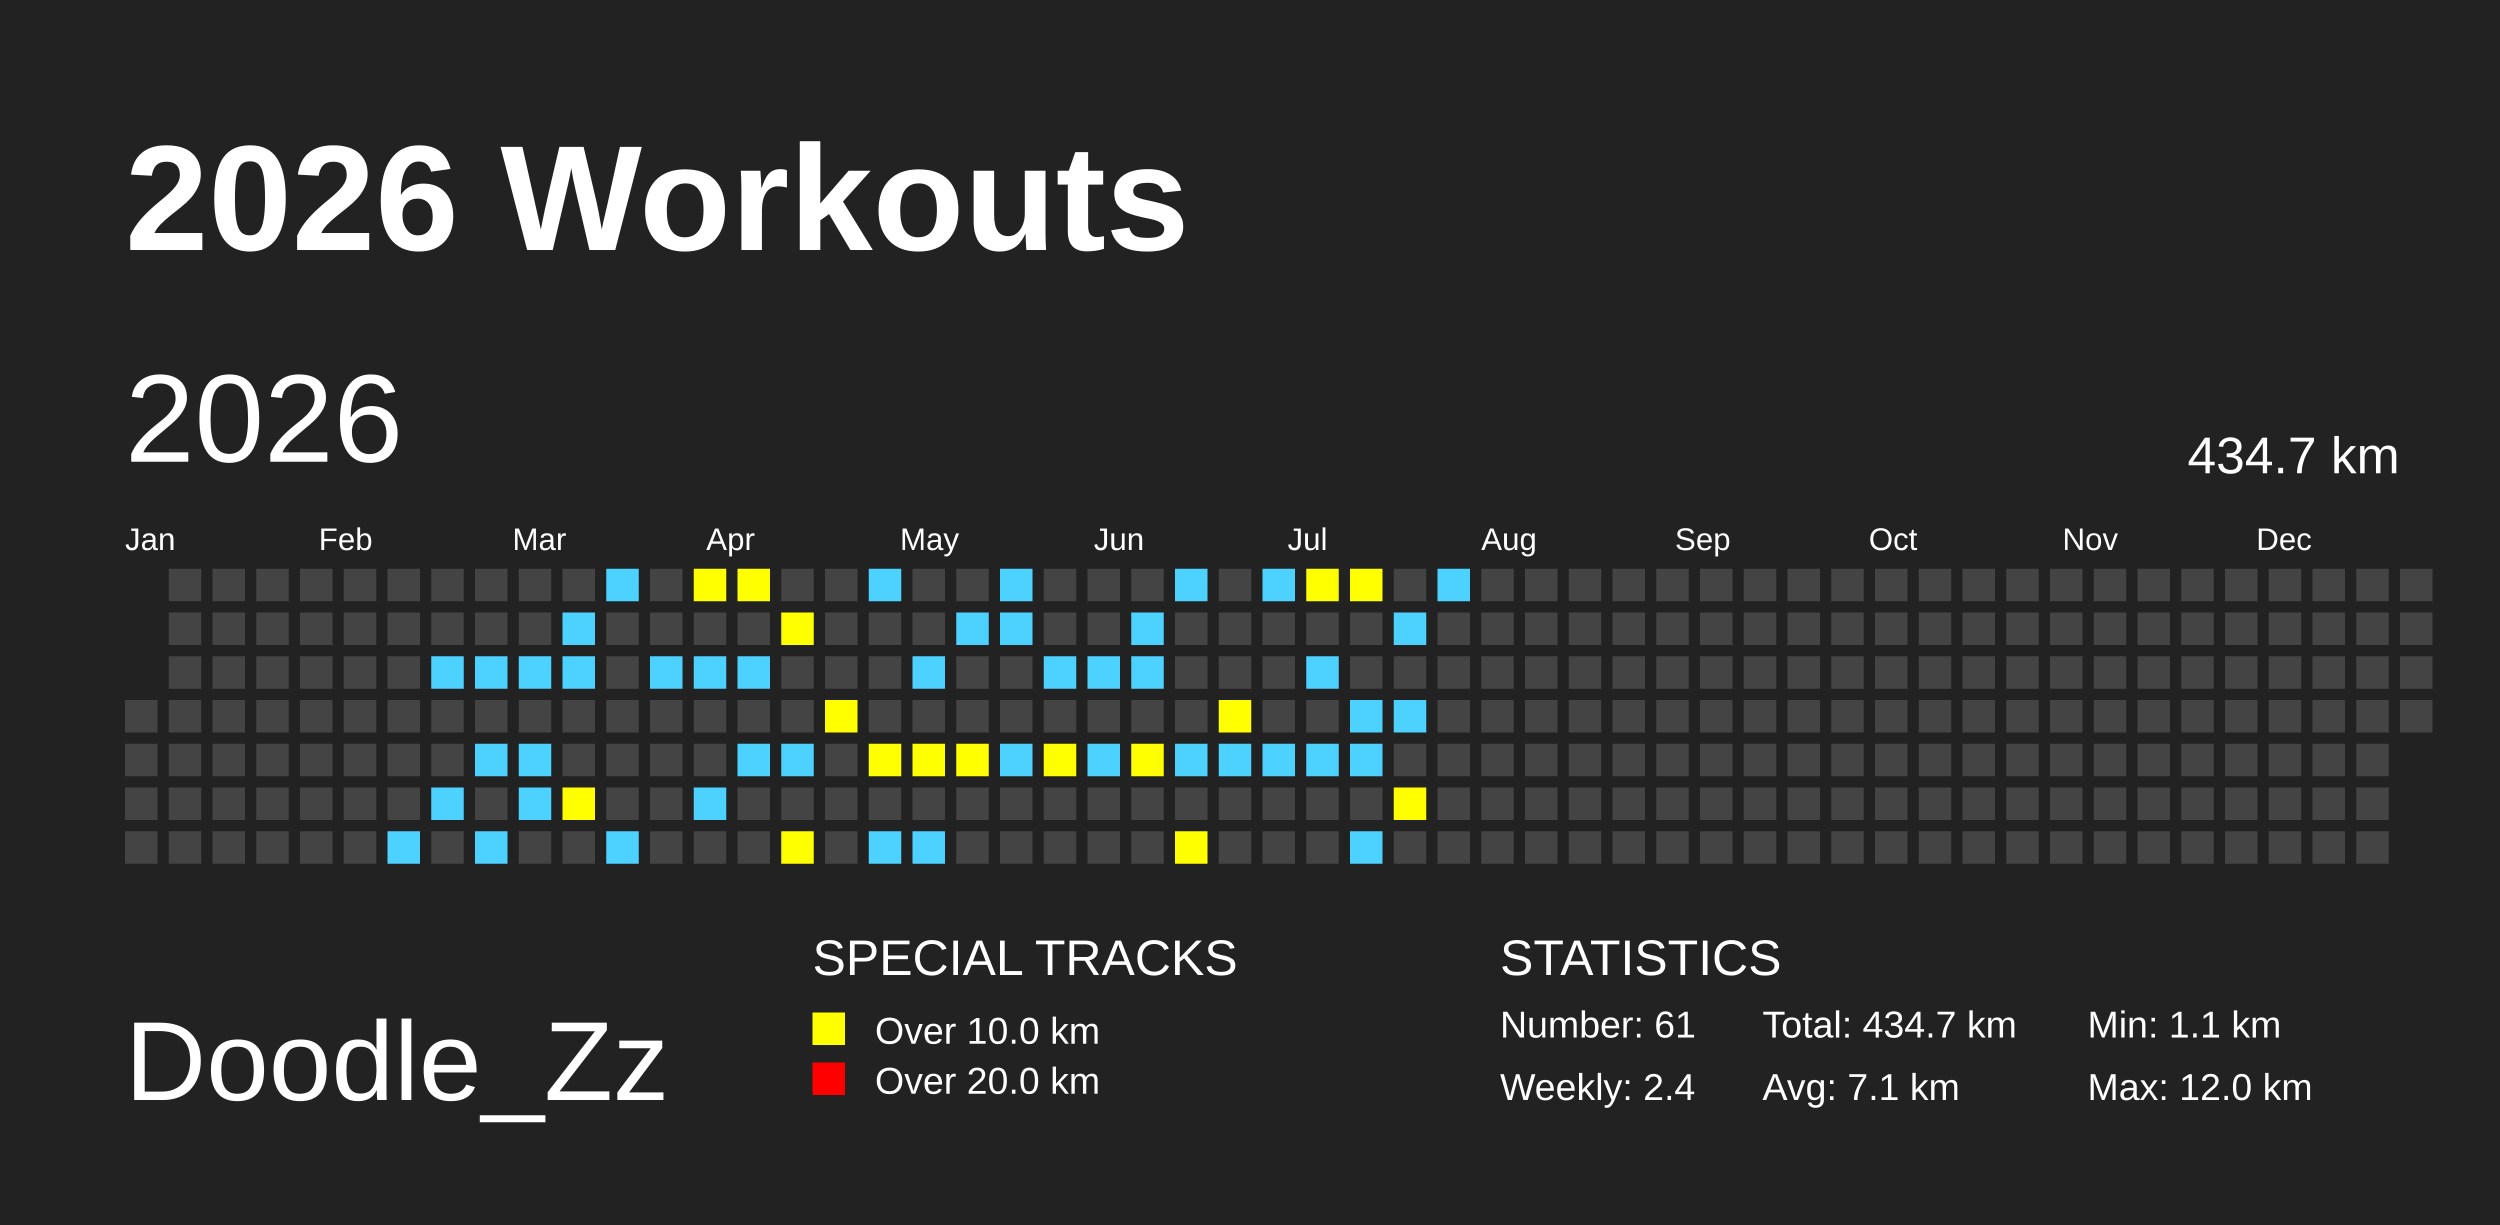
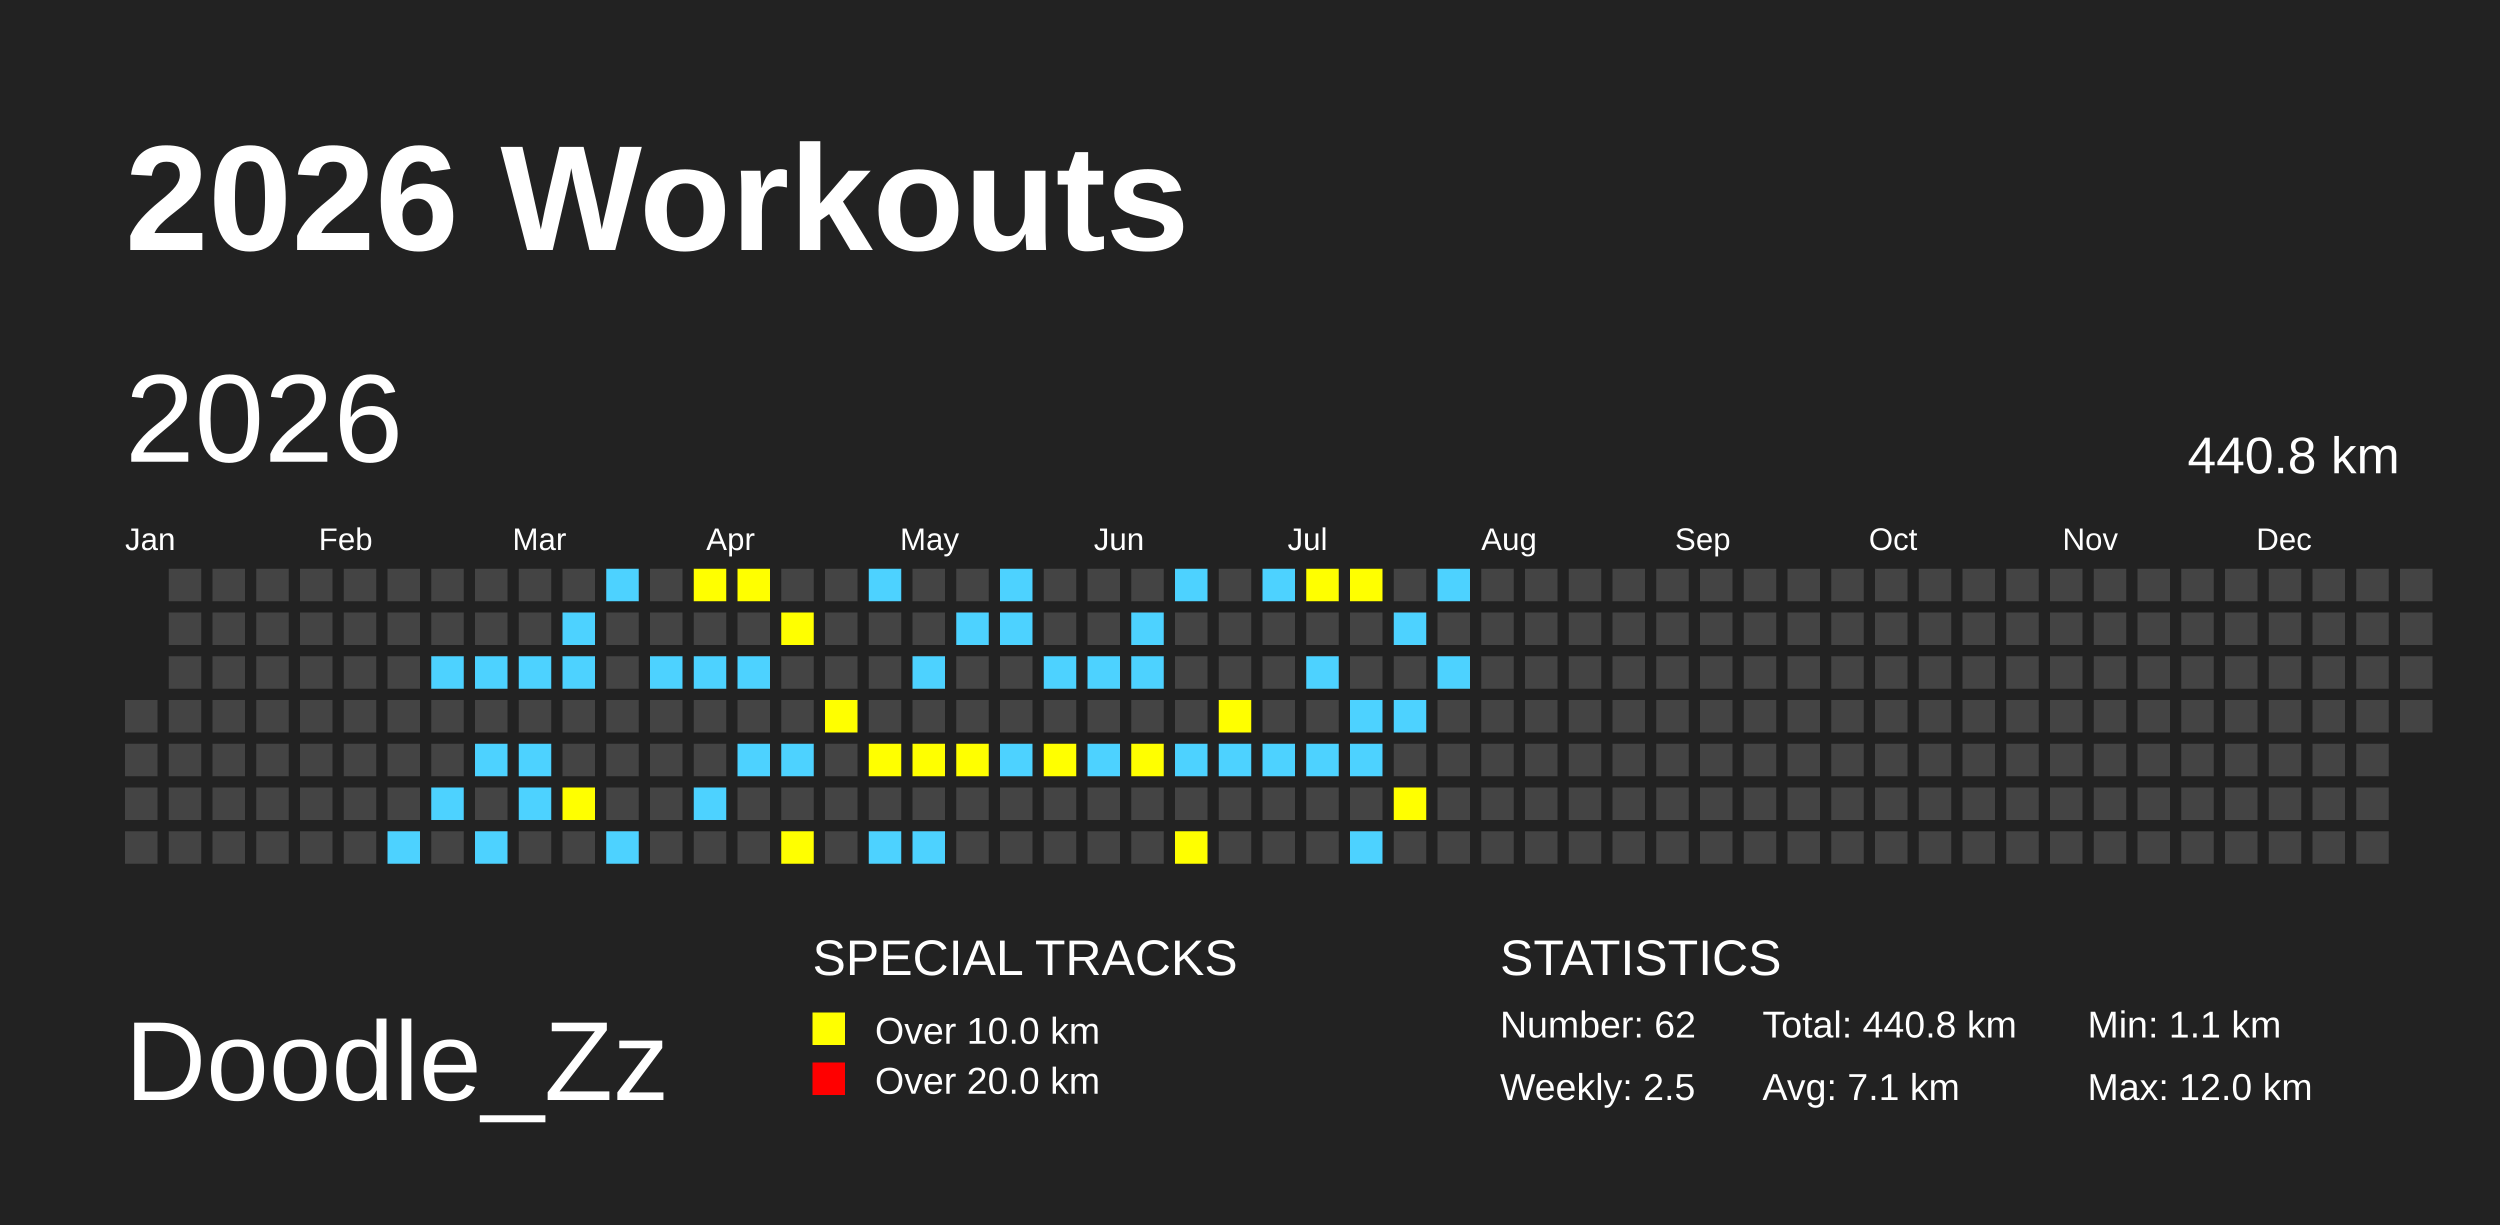
<svg xmlns="http://www.w3.org/2000/svg" baseProfile="full" height="98mm" version="1.1" viewBox="0,0,200,98" width="200mm">
  <defs>
    <pattern height="2" id="indoor-stripe" patternUnits="userSpaceOnUse" width="2">
      <line stroke="white" stroke-opacity="0.45" stroke-width="0.5" x1="0" x2="2" y1="2" y2="0" />
    </pattern>
  </defs>
  <rect fill="#222222" height="98" width="200" x="0" y="0" />
  <text fill="#FFFFFF" style="font-size:12px; font-family:Arial; font-weight:bold;" x="10" y="20">2026 Workouts</text>
  <text fill="#FFFFFF" style="font-size:9px; font-family:Arial" x="10" y="88">Doodle_Zz</text>
  <text fill="#FFFFFF" style="font-size:4px; font-family:Arial" x="65" y="78">SPECIAL TRACKS</text>
  <rect fill="yellow" height="2.6" width="2.6" x="65" y="81" />
  <text fill="#FFFFFF" style="font-size:3px; font-family:Arial" x="70" y="83.5">Over 10.0 km</text>
  <rect fill="red" height="2.6" width="2.6" x="65" y="85" />
  <text fill="#FFFFFF" style="font-size:3px; font-family:Arial" x="70" y="87.5">Over 20.0 km</text>
  <text fill="#FFFFFF" style="font-size:4px; font-family:Arial" x="120" y="78">STATISTICS</text>
-   <text fill="#FFFFFF" style="font-size:3px; font-family:Arial" x="120" y="83">Number: 61</text>
-   <text fill="#FFFFFF" style="font-size:3px; font-family:Arial" x="120" y="88">Weekly: 2.4</text>
-   <text fill="#FFFFFF" style="font-size:3px; font-family:Arial" x="141" y="83">Total: 434.7 km</text>
+   <text fill="#FFFFFF" style="font-size:3px; font-family:Arial" x="120" y="83">Number: 62</text>
+   <text fill="#FFFFFF" style="font-size:3px; font-family:Arial" x="120" y="88">Weekly: 2.5</text>
+   <text fill="#FFFFFF" style="font-size:3px; font-family:Arial" x="141" y="83">Total: 440.8 km</text>
  <text fill="#FFFFFF" style="font-size:3px; font-family:Arial" x="141" y="88">Avg: 7.1 km</text>
  <text fill="#FFFFFF" style="font-size:3px; font-family:Arial" x="167" y="83">Min: 1.1 km</text>
  <text fill="#FFFFFF" style="font-size:3px; font-family:Arial" x="167" y="88">Max: 12.0 km</text>
  <text dominant-baseline="hanging" fill="#FFFFFF" style="font-size:10.0px; font-family:Arial;" x="10" y="30">2026</text>
-   <text dominant-baseline="hanging" fill="#FFFFFF" style="font-size:4.125px; font-family:Arial;" x="175" y="35">434.7 km</text>
+   <text dominant-baseline="hanging" fill="#FFFFFF" style="font-size:4.125px; font-family:Arial;" x="175" y="35">440.8 km</text>
  <text fill="#FFFFFF" style="font-size:2.5px; font-family:Arial" x="10.0" y="44">Jan</text>
  <text fill="#FFFFFF" style="font-size:2.5px; font-family:Arial" x="25.5" y="44">Feb</text>
  <text fill="#FFFFFF" style="font-size:2.5px; font-family:Arial" x="41.0" y="44">Mar</text>
  <text fill="#FFFFFF" style="font-size:2.5px; font-family:Arial" x="56.5" y="44">Apr</text>
  <text fill="#FFFFFF" style="font-size:2.5px; font-family:Arial" x="72.0" y="44">May</text>
  <text fill="#FFFFFF" style="font-size:2.5px; font-family:Arial" x="87.5" y="44">Jun</text>
  <text fill="#FFFFFF" style="font-size:2.5px; font-family:Arial" x="103.0" y="44">Jul</text>
  <text fill="#FFFFFF" style="font-size:2.5px; font-family:Arial" x="118.5" y="44">Aug</text>
  <text fill="#FFFFFF" style="font-size:2.5px; font-family:Arial" x="134.0" y="44">Sep</text>
  <text fill="#FFFFFF" style="font-size:2.5px; font-family:Arial" x="149.5" y="44">Oct</text>
  <text fill="#FFFFFF" style="font-size:2.5px; font-family:Arial" x="165.0" y="44">Nov</text>
  <text fill="#FFFFFF" style="font-size:2.5px; font-family:Arial" x="180.5" y="44">Dec</text>
  <rect fill="#444444" height="2.6" width="2.6" x="10.0" y="56.0" />
  <rect fill="#444444" height="2.6" width="2.6" x="10.0" y="59.5" />
  <rect fill="#444444" height="2.6" width="2.6" x="10.0" y="63.0" />
  <rect fill="#444444" height="2.6" width="2.6" x="10.0" y="66.5" />
  <rect fill="#444444" height="2.6" width="2.6" x="13.5" y="45.5" />
  <rect fill="#444444" height="2.6" width="2.6" x="13.5" y="49.0" />
  <rect fill="#444444" height="2.6" width="2.6" x="13.5" y="52.5" />
  <rect fill="#444444" height="2.6" width="2.6" x="13.5" y="56.0" />
  <rect fill="#444444" height="2.6" width="2.6" x="13.5" y="59.5" />
  <rect fill="#444444" height="2.6" width="2.6" x="13.5" y="63.0" />
  <rect fill="#444444" height="2.6" width="2.6" x="13.5" y="66.5" />
  <rect fill="#444444" height="2.6" width="2.6" x="17.0" y="45.5" />
  <rect fill="#444444" height="2.6" width="2.6" x="17.0" y="49.0" />
  <rect fill="#444444" height="2.6" width="2.6" x="17.0" y="52.5" />
  <rect fill="#444444" height="2.6" width="2.6" x="17.0" y="56.0" />
  <rect fill="#444444" height="2.6" width="2.6" x="17.0" y="59.5" />
  <rect fill="#444444" height="2.6" width="2.6" x="17.0" y="63.0" />
  <rect fill="#444444" height="2.6" width="2.6" x="17.0" y="66.5" />
  <rect fill="#444444" height="2.6" width="2.6" x="20.5" y="45.5" />
  <rect fill="#444444" height="2.6" width="2.6" x="20.5" y="49.0" />
  <rect fill="#444444" height="2.6" width="2.6" x="20.5" y="52.5" />
  <rect fill="#444444" height="2.6" width="2.6" x="20.5" y="56.0" />
  <rect fill="#444444" height="2.6" width="2.6" x="20.5" y="59.5" />
  <rect fill="#444444" height="2.6" width="2.6" x="20.5" y="63.0" />
  <rect fill="#444444" height="2.6" width="2.6" x="20.5" y="66.5" />
  <rect fill="#444444" height="2.6" width="2.6" x="24.0" y="45.5" />
  <rect fill="#444444" height="2.6" width="2.6" x="24.0" y="49.0" />
  <rect fill="#444444" height="2.6" width="2.6" x="24.0" y="52.5" />
  <rect fill="#444444" height="2.6" width="2.6" x="24.0" y="56.0" />
  <rect fill="#444444" height="2.6" width="2.6" x="24.0" y="59.5" />
  <rect fill="#444444" height="2.6" width="2.6" x="24.0" y="63.0" />
  <rect fill="#444444" height="2.6" width="2.6" x="24.0" y="66.5" />
  <rect fill="#444444" height="2.6" width="2.6" x="27.5" y="45.5" />
  <rect fill="#444444" height="2.6" width="2.6" x="27.5" y="49.0" />
  <rect fill="#444444" height="2.6" width="2.6" x="27.5" y="52.5" />
  <rect fill="#444444" height="2.6" width="2.6" x="27.5" y="56.0" />
  <rect fill="#444444" height="2.6" width="2.6" x="27.5" y="59.5" />
  <rect fill="#444444" height="2.6" width="2.6" x="27.5" y="63.0" />
  <rect fill="#444444" height="2.6" width="2.6" x="27.5" y="66.5" />
  <rect fill="#444444" height="2.6" width="2.6" x="31.0" y="45.5" />
  <rect fill="#444444" height="2.6" width="2.6" x="31.0" y="49.0" />
  <rect fill="#444444" height="2.6" width="2.6" x="31.0" y="52.5" />
  <rect fill="#444444" height="2.6" width="2.6" x="31.0" y="56.0" />
  <rect fill="#444444" height="2.6" width="2.6" x="31.0" y="59.5" />
  <rect fill="#444444" height="2.6" width="2.6" x="31.0" y="63.0" />
  <rect fill="#4DD2FF" height="2.6" width="2.6" x="31.0" y="66.5" />
  <rect fill="#444444" height="2.6" width="2.6" x="34.5" y="45.5" />
  <rect fill="#444444" height="2.6" width="2.6" x="34.5" y="49.0" />
  <rect fill="#4DD2FF" height="2.6" width="2.6" x="34.5" y="52.5" />
  <rect fill="#444444" height="2.6" width="2.6" x="34.5" y="56.0" />
  <rect fill="#444444" height="2.6" width="2.6" x="34.5" y="59.5" />
  <rect fill="#4DD2FF" height="2.6" width="2.6" x="34.5" y="63.0" />
  <rect fill="#444444" height="2.6" width="2.6" x="34.5" y="66.5" />
  <rect fill="#444444" height="2.6" width="2.6" x="38.0" y="45.5" />
  <rect fill="#444444" height="2.6" width="2.6" x="38.0" y="49.0" />
  <rect fill="#4DD2FF" height="2.6" width="2.6" x="38.0" y="52.5" />
  <rect fill="#444444" height="2.6" width="2.6" x="38.0" y="56.0" />
  <rect fill="#4DD2FF" height="2.6" width="2.6" x="38.0" y="59.5" />
  <rect fill="#444444" height="2.6" width="2.6" x="38.0" y="63.0" />
  <rect fill="#4DD2FF" height="2.6" width="2.6" x="38.0" y="66.5" />
  <rect fill="#444444" height="2.6" width="2.6" x="41.5" y="45.5" />
  <rect fill="#444444" height="2.6" width="2.6" x="41.5" y="49.0" />
  <rect fill="#4DD2FF" height="2.6" width="2.6" x="41.5" y="52.5" />
  <rect fill="#444444" height="2.6" width="2.6" x="41.5" y="56.0" />
  <rect fill="#4DD2FF" height="2.6" width="2.6" x="41.5" y="59.5" />
  <rect fill="#4DD2FF" height="2.6" width="2.6" x="41.5" y="63.0" />
  <rect fill="#444444" height="2.6" width="2.6" x="41.5" y="66.5" />
  <rect fill="#444444" height="2.6" width="2.6" x="45.0" y="45.5" />
  <rect fill="#4DD2FF" height="2.6" width="2.6" x="45.0" y="49.0" />
  <rect fill="#4DD2FF" height="2.6" width="2.6" x="45.0" y="52.5" />
  <rect fill="#444444" height="2.6" width="2.6" x="45.0" y="56.0" />
  <rect fill="#444444" height="2.6" width="2.6" x="45.0" y="59.5" />
  <rect fill="yellow" height="2.6" width="2.6" x="45.0" y="63.0" />
  <rect fill="#444444" height="2.6" width="2.6" x="45.0" y="66.5" />
  <rect fill="#4DD2FF" height="2.6" width="2.6" x="48.5" y="45.5" />
  <rect fill="#444444" height="2.6" width="2.6" x="48.5" y="49.0" />
  <rect fill="#444444" height="2.6" width="2.6" x="48.5" y="52.5" />
  <rect fill="#444444" height="2.6" width="2.6" x="48.5" y="56.0" />
  <rect fill="#444444" height="2.6" width="2.6" x="48.5" y="59.5" />
  <rect fill="#444444" height="2.6" width="2.6" x="48.5" y="63.0" />
  <rect fill="#4DD2FF" height="2.6" width="2.6" x="48.5" y="66.5" />
  <rect fill="#444444" height="2.6" width="2.6" x="52.0" y="45.5" />
  <rect fill="#444444" height="2.6" width="2.6" x="52.0" y="49.0" />
  <rect fill="#4DD2FF" height="2.6" width="2.6" x="52.0" y="52.5" />
  <rect fill="#444444" height="2.6" width="2.6" x="52.0" y="56.0" />
  <rect fill="#444444" height="2.6" width="2.6" x="52.0" y="59.5" />
  <rect fill="#444444" height="2.6" width="2.6" x="52.0" y="63.0" />
  <rect fill="#444444" height="2.6" width="2.6" x="52.0" y="66.5" />
  <rect fill="yellow" height="2.6" width="2.6" x="55.5" y="45.5" />
  <rect fill="#444444" height="2.6" width="2.6" x="55.5" y="49.0" />
  <rect fill="#4DD2FF" height="2.6" width="2.6" x="55.5" y="52.5" />
  <rect fill="#444444" height="2.6" width="2.6" x="55.5" y="56.0" />
  <rect fill="#444444" height="2.6" width="2.6" x="55.5" y="59.5" />
  <rect fill="#4DD2FF" height="2.6" width="2.6" x="55.5" y="63.0" />
  <rect fill="#444444" height="2.6" width="2.6" x="55.5" y="66.5" />
  <rect fill="yellow" height="2.6" width="2.6" x="59.0" y="45.5" />
  <rect fill="#444444" height="2.6" width="2.6" x="59.0" y="49.0" />
  <rect fill="#4DD2FF" height="2.6" width="2.6" x="59.0" y="52.5" />
  <rect fill="#444444" height="2.6" width="2.6" x="59.0" y="56.0" />
  <rect fill="#4DD2FF" height="2.6" width="2.6" x="59.0" y="59.5" />
  <rect fill="#444444" height="2.6" width="2.6" x="59.0" y="63.0" />
  <rect fill="#444444" height="2.6" width="2.6" x="59.0" y="66.5" />
  <rect fill="#444444" height="2.6" width="2.6" x="62.5" y="45.5" />
  <rect fill="yellow" height="2.6" width="2.6" x="62.5" y="49.0" />
  <rect fill="#444444" height="2.6" width="2.6" x="62.5" y="52.5" />
  <rect fill="#444444" height="2.6" width="2.6" x="62.5" y="56.0" />
  <rect fill="#4DD2FF" height="2.6" width="2.6" x="62.5" y="59.5" />
  <rect fill="#444444" height="2.6" width="2.6" x="62.5" y="63.0" />
  <rect fill="yellow" height="2.6" width="2.6" x="62.5" y="66.5" />
  <rect fill="#444444" height="2.6" width="2.6" x="66.0" y="45.5" />
  <rect fill="#444444" height="2.6" width="2.6" x="66.0" y="49.0" />
  <rect fill="#444444" height="2.6" width="2.6" x="66.0" y="52.5" />
  <rect fill="yellow" height="2.6" width="2.6" x="66.0" y="56.0" />
  <rect fill="#444444" height="2.6" width="2.6" x="66.0" y="59.5" />
  <rect fill="#444444" height="2.6" width="2.6" x="66.0" y="63.0" />
  <rect fill="#444444" height="2.6" width="2.6" x="66.0" y="66.5" />
  <rect fill="#4DD2FF" height="2.6" width="2.6" x="69.5" y="45.5" />
  <rect fill="#444444" height="2.6" width="2.6" x="69.5" y="49.0" />
  <rect fill="#444444" height="2.6" width="2.6" x="69.5" y="52.5" />
  <rect fill="#444444" height="2.6" width="2.6" x="69.5" y="56.0" />
  <rect fill="yellow" height="2.6" width="2.6" x="69.5" y="59.5" />
  <rect fill="#444444" height="2.6" width="2.6" x="69.5" y="63.0" />
  <rect fill="#4DD2FF" height="2.6" width="2.6" x="69.5" y="66.5" />
  <rect fill="#444444" height="2.6" width="2.6" x="73.0" y="45.5" />
  <rect fill="#444444" height="2.6" width="2.6" x="73.0" y="49.0" />
  <rect fill="#4DD2FF" height="2.6" width="2.6" x="73.0" y="52.5" />
  <rect fill="#444444" height="2.6" width="2.6" x="73.0" y="56.0" />
  <rect fill="yellow" height="2.6" width="2.6" x="73.0" y="59.5" />
  <rect fill="#444444" height="2.6" width="2.6" x="73.0" y="63.0" />
  <rect fill="#4DD2FF" height="2.6" width="2.6" x="73.0" y="66.5" />
  <rect fill="#444444" height="2.6" width="2.6" x="76.5" y="45.5" />
  <rect fill="#4DD2FF" height="2.6" width="2.6" x="76.5" y="49.0" />
  <rect fill="#444444" height="2.6" width="2.6" x="76.5" y="52.5" />
  <rect fill="#444444" height="2.6" width="2.6" x="76.5" y="56.0" />
  <rect fill="yellow" height="2.6" width="2.6" x="76.5" y="59.5" />
  <rect fill="#444444" height="2.6" width="2.6" x="76.5" y="63.0" />
  <rect fill="#444444" height="2.6" width="2.6" x="76.5" y="66.5" />
  <rect fill="#4DD2FF" height="2.6" width="2.6" x="80.0" y="45.5" />
  <rect fill="#4DD2FF" height="2.6" width="2.6" x="80.0" y="49.0" />
  <rect fill="#444444" height="2.6" width="2.6" x="80.0" y="52.5" />
  <rect fill="#444444" height="2.6" width="2.6" x="80.0" y="56.0" />
  <rect fill="#4DD2FF" height="2.6" width="2.6" x="80.0" y="59.5" />
  <rect fill="#444444" height="2.6" width="2.6" x="80.0" y="63.0" />
  <rect fill="#444444" height="2.6" width="2.6" x="80.0" y="66.5" />
  <rect fill="#444444" height="2.6" width="2.6" x="83.5" y="45.5" />
  <rect fill="#444444" height="2.6" width="2.6" x="83.5" y="49.0" />
  <rect fill="#4DD2FF" height="2.6" width="2.6" x="83.5" y="52.5" />
  <rect fill="#444444" height="2.6" width="2.6" x="83.5" y="56.0" />
  <rect fill="yellow" height="2.6" width="2.6" x="83.5" y="59.5" />
  <rect fill="#444444" height="2.6" width="2.6" x="83.5" y="63.0" />
  <rect fill="#444444" height="2.6" width="2.6" x="83.5" y="66.5" />
  <rect fill="#444444" height="2.6" width="2.6" x="87.0" y="45.5" />
  <rect fill="#444444" height="2.6" width="2.6" x="87.0" y="49.0" />
  <rect fill="#4DD2FF" height="2.6" width="2.6" x="87.0" y="52.5" />
  <rect fill="#444444" height="2.6" width="2.6" x="87.0" y="56.0" />
  <rect fill="#4DD2FF" height="2.6" width="2.6" x="87.0" y="59.5" />
  <rect fill="#444444" height="2.6" width="2.6" x="87.0" y="63.0" />
  <rect fill="#444444" height="2.6" width="2.6" x="87.0" y="66.5" />
  <rect fill="#444444" height="2.6" width="2.6" x="90.5" y="45.5" />
  <rect fill="#4DD2FF" height="2.6" width="2.6" x="90.5" y="49.0" />
  <rect fill="#4DD2FF" height="2.6" width="2.6" x="90.5" y="52.5" />
  <rect fill="#444444" height="2.6" width="2.6" x="90.5" y="56.0" />
  <rect fill="yellow" height="2.6" width="2.6" x="90.5" y="59.5" />
  <rect fill="#444444" height="2.6" width="2.6" x="90.5" y="63.0" />
  <rect fill="#444444" height="2.6" width="2.6" x="90.5" y="66.5" />
  <rect fill="#4DD2FF" height="2.6" width="2.6" x="94.0" y="45.5" />
  <rect fill="#444444" height="2.6" width="2.6" x="94.0" y="49.0" />
  <rect fill="#444444" height="2.6" width="2.6" x="94.0" y="52.5" />
  <rect fill="#444444" height="2.6" width="2.6" x="94.0" y="56.0" />
  <rect fill="#4DD2FF" height="2.6" width="2.6" x="94.0" y="59.5" />
  <rect fill="#444444" height="2.6" width="2.6" x="94.0" y="63.0" />
  <rect fill="yellow" height="2.6" width="2.6" x="94.0" y="66.5" />
  <rect fill="#444444" height="2.6" width="2.6" x="97.5" y="45.5" />
  <rect fill="#444444" height="2.6" width="2.6" x="97.5" y="49.0" />
  <rect fill="#444444" height="2.6" width="2.6" x="97.5" y="52.5" />
  <rect fill="yellow" height="2.6" width="2.6" x="97.5" y="56.0" />
  <rect fill="#4DD2FF" height="2.6" width="2.6" x="97.5" y="59.5" />
  <rect fill="#444444" height="2.6" width="2.6" x="97.5" y="63.0" />
  <rect fill="#444444" height="2.6" width="2.6" x="97.5" y="66.5" />
  <rect fill="#4DD2FF" height="2.6" width="2.6" x="101.0" y="45.5" />
  <rect fill="#444444" height="2.6" width="2.6" x="101.0" y="49.0" />
  <rect fill="#444444" height="2.6" width="2.6" x="101.0" y="52.5" />
  <rect fill="#444444" height="2.6" width="2.6" x="101.0" y="56.0" />
  <rect fill="#4DD2FF" height="2.6" width="2.6" x="101.0" y="59.5" />
  <rect fill="#444444" height="2.6" width="2.6" x="101.0" y="63.0" />
  <rect fill="#444444" height="2.6" width="2.6" x="101.0" y="66.5" />
  <rect fill="yellow" height="2.6" width="2.6" x="104.5" y="45.5" />
  <rect fill="#444444" height="2.6" width="2.6" x="104.5" y="49.0" />
  <rect fill="#4DD2FF" height="2.6" width="2.6" x="104.5" y="52.5" />
  <rect fill="#444444" height="2.6" width="2.6" x="104.5" y="56.0" />
  <rect fill="#4DD2FF" height="2.6" width="2.6" x="104.5" y="59.5" />
  <rect fill="#444444" height="2.6" width="2.6" x="104.5" y="63.0" />
  <rect fill="#444444" height="2.6" width="2.6" x="104.5" y="66.5" />
  <rect fill="yellow" height="2.6" width="2.6" x="108.0" y="45.5" />
  <rect fill="#444444" height="2.6" width="2.6" x="108.0" y="49.0" />
  <rect fill="#444444" height="2.6" width="2.6" x="108.0" y="52.5" />
  <rect fill="#4DD2FF" height="2.6" width="2.6" x="108.0" y="56.0" />
  <rect fill="#4DD2FF" height="2.6" width="2.6" x="108.0" y="59.5" />
  <rect fill="#444444" height="2.6" width="2.6" x="108.0" y="63.0" />
  <rect fill="#4DD2FF" height="2.6" width="2.6" x="108.0" y="66.5" />
  <rect fill="#444444" height="2.6" width="2.6" x="111.5" y="45.5" />
  <rect fill="#4DD2FF" height="2.6" width="2.6" x="111.5" y="49.0" />
  <rect fill="#444444" height="2.6" width="2.6" x="111.5" y="52.5" />
  <rect fill="#4DD2FF" height="2.6" width="2.6" x="111.5" y="56.0" />
  <rect fill="#444444" height="2.6" width="2.6" x="111.5" y="59.5" />
  <rect fill="yellow" height="2.6" width="2.6" x="111.5" y="63.0" />
  <rect fill="#444444" height="2.6" width="2.6" x="111.5" y="66.5" />
  <rect fill="#4DD2FF" height="2.6" width="2.6" x="115.0" y="45.5" />
  <rect fill="#444444" height="2.6" width="2.6" x="115.0" y="49.0" />
-   <rect fill="#444444" height="2.6" width="2.6" x="115.0" y="52.5" />
+   <rect fill="#4DD2FF" height="2.6" width="2.6" x="115.0" y="52.5" />
  <rect fill="#444444" height="2.6" width="2.6" x="115.0" y="56.0" />
  <rect fill="#444444" height="2.6" width="2.6" x="115.0" y="59.5" />
  <rect fill="#444444" height="2.6" width="2.6" x="115.0" y="63.0" />
  <rect fill="#444444" height="2.6" width="2.6" x="115.0" y="66.5" />
  <rect fill="#444444" height="2.6" width="2.6" x="118.5" y="45.5" />
  <rect fill="#444444" height="2.6" width="2.6" x="118.5" y="49.0" />
  <rect fill="#444444" height="2.6" width="2.6" x="118.5" y="52.5" />
  <rect fill="#444444" height="2.6" width="2.6" x="118.5" y="56.0" />
  <rect fill="#444444" height="2.6" width="2.6" x="118.5" y="59.5" />
  <rect fill="#444444" height="2.6" width="2.6" x="118.5" y="63.0" />
  <rect fill="#444444" height="2.6" width="2.6" x="118.5" y="66.5" />
  <rect fill="#444444" height="2.6" width="2.6" x="122.0" y="45.5" />
  <rect fill="#444444" height="2.6" width="2.6" x="122.0" y="49.0" />
  <rect fill="#444444" height="2.6" width="2.6" x="122.0" y="52.5" />
  <rect fill="#444444" height="2.6" width="2.6" x="122.0" y="56.0" />
  <rect fill="#444444" height="2.6" width="2.6" x="122.0" y="59.5" />
  <rect fill="#444444" height="2.6" width="2.6" x="122.0" y="63.0" />
  <rect fill="#444444" height="2.6" width="2.6" x="122.0" y="66.5" />
  <rect fill="#444444" height="2.6" width="2.6" x="125.5" y="45.5" />
  <rect fill="#444444" height="2.6" width="2.6" x="125.5" y="49.0" />
  <rect fill="#444444" height="2.6" width="2.6" x="125.5" y="52.5" />
  <rect fill="#444444" height="2.6" width="2.6" x="125.5" y="56.0" />
  <rect fill="#444444" height="2.6" width="2.6" x="125.5" y="59.5" />
  <rect fill="#444444" height="2.6" width="2.6" x="125.5" y="63.0" />
  <rect fill="#444444" height="2.6" width="2.6" x="125.5" y="66.5" />
  <rect fill="#444444" height="2.6" width="2.6" x="129.0" y="45.5" />
  <rect fill="#444444" height="2.6" width="2.6" x="129.0" y="49.0" />
  <rect fill="#444444" height="2.6" width="2.6" x="129.0" y="52.5" />
  <rect fill="#444444" height="2.6" width="2.6" x="129.0" y="56.0" />
  <rect fill="#444444" height="2.6" width="2.6" x="129.0" y="59.5" />
  <rect fill="#444444" height="2.6" width="2.6" x="129.0" y="63.0" />
  <rect fill="#444444" height="2.6" width="2.6" x="129.0" y="66.5" />
  <rect fill="#444444" height="2.6" width="2.6" x="132.5" y="45.5" />
  <rect fill="#444444" height="2.6" width="2.6" x="132.5" y="49.0" />
  <rect fill="#444444" height="2.6" width="2.6" x="132.5" y="52.5" />
  <rect fill="#444444" height="2.6" width="2.6" x="132.5" y="56.0" />
  <rect fill="#444444" height="2.6" width="2.6" x="132.5" y="59.5" />
  <rect fill="#444444" height="2.6" width="2.6" x="132.5" y="63.0" />
  <rect fill="#444444" height="2.6" width="2.6" x="132.5" y="66.5" />
  <rect fill="#444444" height="2.6" width="2.6" x="136.0" y="45.5" />
  <rect fill="#444444" height="2.6" width="2.6" x="136.0" y="49.0" />
  <rect fill="#444444" height="2.6" width="2.6" x="136.0" y="52.5" />
  <rect fill="#444444" height="2.6" width="2.6" x="136.0" y="56.0" />
  <rect fill="#444444" height="2.6" width="2.6" x="136.0" y="59.5" />
  <rect fill="#444444" height="2.6" width="2.6" x="136.0" y="63.0" />
  <rect fill="#444444" height="2.6" width="2.6" x="136.0" y="66.5" />
  <rect fill="#444444" height="2.6" width="2.6" x="139.5" y="45.5" />
  <rect fill="#444444" height="2.6" width="2.6" x="139.5" y="49.0" />
  <rect fill="#444444" height="2.6" width="2.6" x="139.5" y="52.5" />
  <rect fill="#444444" height="2.6" width="2.6" x="139.5" y="56.0" />
  <rect fill="#444444" height="2.6" width="2.6" x="139.5" y="59.5" />
  <rect fill="#444444" height="2.6" width="2.6" x="139.5" y="63.0" />
  <rect fill="#444444" height="2.6" width="2.6" x="139.5" y="66.5" />
  <rect fill="#444444" height="2.6" width="2.6" x="143.0" y="45.5" />
  <rect fill="#444444" height="2.6" width="2.6" x="143.0" y="49.0" />
  <rect fill="#444444" height="2.6" width="2.6" x="143.0" y="52.5" />
  <rect fill="#444444" height="2.6" width="2.6" x="143.0" y="56.0" />
  <rect fill="#444444" height="2.6" width="2.6" x="143.0" y="59.5" />
  <rect fill="#444444" height="2.6" width="2.6" x="143.0" y="63.0" />
  <rect fill="#444444" height="2.6" width="2.6" x="143.0" y="66.5" />
  <rect fill="#444444" height="2.6" width="2.6" x="146.5" y="45.5" />
  <rect fill="#444444" height="2.6" width="2.6" x="146.5" y="49.0" />
  <rect fill="#444444" height="2.6" width="2.6" x="146.5" y="52.5" />
  <rect fill="#444444" height="2.6" width="2.6" x="146.5" y="56.0" />
  <rect fill="#444444" height="2.6" width="2.6" x="146.5" y="59.5" />
  <rect fill="#444444" height="2.6" width="2.6" x="146.5" y="63.0" />
  <rect fill="#444444" height="2.6" width="2.6" x="146.5" y="66.5" />
  <rect fill="#444444" height="2.6" width="2.6" x="150.0" y="45.5" />
  <rect fill="#444444" height="2.6" width="2.6" x="150.0" y="49.0" />
  <rect fill="#444444" height="2.6" width="2.6" x="150.0" y="52.5" />
  <rect fill="#444444" height="2.6" width="2.6" x="150.0" y="56.0" />
  <rect fill="#444444" height="2.6" width="2.6" x="150.0" y="59.5" />
  <rect fill="#444444" height="2.6" width="2.6" x="150.0" y="63.0" />
  <rect fill="#444444" height="2.6" width="2.6" x="150.0" y="66.5" />
  <rect fill="#444444" height="2.6" width="2.6" x="153.5" y="45.5" />
  <rect fill="#444444" height="2.6" width="2.6" x="153.5" y="49.0" />
  <rect fill="#444444" height="2.6" width="2.6" x="153.5" y="52.5" />
  <rect fill="#444444" height="2.6" width="2.6" x="153.5" y="56.0" />
  <rect fill="#444444" height="2.6" width="2.6" x="153.5" y="59.5" />
  <rect fill="#444444" height="2.6" width="2.6" x="153.5" y="63.0" />
  <rect fill="#444444" height="2.6" width="2.6" x="153.5" y="66.5" />
  <rect fill="#444444" height="2.6" width="2.6" x="157.0" y="45.5" />
  <rect fill="#444444" height="2.6" width="2.6" x="157.0" y="49.0" />
  <rect fill="#444444" height="2.6" width="2.6" x="157.0" y="52.5" />
  <rect fill="#444444" height="2.6" width="2.6" x="157.0" y="56.0" />
  <rect fill="#444444" height="2.6" width="2.6" x="157.0" y="59.5" />
  <rect fill="#444444" height="2.6" width="2.6" x="157.0" y="63.0" />
  <rect fill="#444444" height="2.6" width="2.6" x="157.0" y="66.5" />
  <rect fill="#444444" height="2.6" width="2.6" x="160.5" y="45.5" />
  <rect fill="#444444" height="2.6" width="2.6" x="160.5" y="49.0" />
  <rect fill="#444444" height="2.6" width="2.6" x="160.5" y="52.5" />
  <rect fill="#444444" height="2.6" width="2.6" x="160.5" y="56.0" />
  <rect fill="#444444" height="2.6" width="2.6" x="160.5" y="59.5" />
  <rect fill="#444444" height="2.6" width="2.6" x="160.5" y="63.0" />
  <rect fill="#444444" height="2.6" width="2.6" x="160.5" y="66.5" />
  <rect fill="#444444" height="2.6" width="2.6" x="164.0" y="45.5" />
  <rect fill="#444444" height="2.6" width="2.6" x="164.0" y="49.0" />
  <rect fill="#444444" height="2.6" width="2.6" x="164.0" y="52.5" />
  <rect fill="#444444" height="2.6" width="2.6" x="164.0" y="56.0" />
  <rect fill="#444444" height="2.6" width="2.6" x="164.0" y="59.5" />
  <rect fill="#444444" height="2.6" width="2.6" x="164.0" y="63.0" />
  <rect fill="#444444" height="2.6" width="2.6" x="164.0" y="66.5" />
  <rect fill="#444444" height="2.6" width="2.6" x="167.5" y="45.5" />
  <rect fill="#444444" height="2.6" width="2.6" x="167.5" y="49.0" />
  <rect fill="#444444" height="2.6" width="2.6" x="167.5" y="52.5" />
  <rect fill="#444444" height="2.6" width="2.6" x="167.5" y="56.0" />
  <rect fill="#444444" height="2.6" width="2.6" x="167.5" y="59.5" />
  <rect fill="#444444" height="2.6" width="2.6" x="167.5" y="63.0" />
  <rect fill="#444444" height="2.6" width="2.6" x="167.5" y="66.5" />
  <rect fill="#444444" height="2.6" width="2.6" x="171.0" y="45.5" />
  <rect fill="#444444" height="2.6" width="2.6" x="171.0" y="49.0" />
  <rect fill="#444444" height="2.6" width="2.6" x="171.0" y="52.5" />
  <rect fill="#444444" height="2.6" width="2.6" x="171.0" y="56.0" />
  <rect fill="#444444" height="2.6" width="2.6" x="171.0" y="59.5" />
  <rect fill="#444444" height="2.6" width="2.6" x="171.0" y="63.0" />
  <rect fill="#444444" height="2.6" width="2.6" x="171.0" y="66.5" />
  <rect fill="#444444" height="2.6" width="2.6" x="174.5" y="45.5" />
  <rect fill="#444444" height="2.6" width="2.6" x="174.5" y="49.0" />
  <rect fill="#444444" height="2.6" width="2.6" x="174.5" y="52.5" />
  <rect fill="#444444" height="2.6" width="2.6" x="174.5" y="56.0" />
  <rect fill="#444444" height="2.6" width="2.6" x="174.5" y="59.5" />
  <rect fill="#444444" height="2.6" width="2.6" x="174.5" y="63.0" />
  <rect fill="#444444" height="2.6" width="2.6" x="174.5" y="66.5" />
  <rect fill="#444444" height="2.6" width="2.6" x="178.0" y="45.5" />
  <rect fill="#444444" height="2.6" width="2.6" x="178.0" y="49.0" />
  <rect fill="#444444" height="2.6" width="2.6" x="178.0" y="52.5" />
  <rect fill="#444444" height="2.6" width="2.6" x="178.0" y="56.0" />
  <rect fill="#444444" height="2.6" width="2.6" x="178.0" y="59.5" />
  <rect fill="#444444" height="2.6" width="2.6" x="178.0" y="63.0" />
  <rect fill="#444444" height="2.6" width="2.6" x="178.0" y="66.5" />
  <rect fill="#444444" height="2.6" width="2.6" x="181.5" y="45.5" />
  <rect fill="#444444" height="2.6" width="2.6" x="181.5" y="49.0" />
  <rect fill="#444444" height="2.6" width="2.6" x="181.5" y="52.5" />
  <rect fill="#444444" height="2.6" width="2.6" x="181.5" y="56.0" />
  <rect fill="#444444" height="2.6" width="2.6" x="181.5" y="59.5" />
  <rect fill="#444444" height="2.6" width="2.6" x="181.5" y="63.0" />
  <rect fill="#444444" height="2.6" width="2.6" x="181.5" y="66.5" />
  <rect fill="#444444" height="2.6" width="2.6" x="185.0" y="45.5" />
  <rect fill="#444444" height="2.6" width="2.6" x="185.0" y="49.0" />
  <rect fill="#444444" height="2.6" width="2.6" x="185.0" y="52.5" />
  <rect fill="#444444" height="2.6" width="2.6" x="185.0" y="56.0" />
  <rect fill="#444444" height="2.6" width="2.6" x="185.0" y="59.5" />
  <rect fill="#444444" height="2.6" width="2.6" x="185.0" y="63.0" />
  <rect fill="#444444" height="2.6" width="2.6" x="185.0" y="66.5" />
  <rect fill="#444444" height="2.6" width="2.6" x="188.5" y="45.5" />
  <rect fill="#444444" height="2.6" width="2.6" x="188.5" y="49.0" />
  <rect fill="#444444" height="2.6" width="2.6" x="188.5" y="52.5" />
  <rect fill="#444444" height="2.6" width="2.6" x="188.5" y="56.0" />
  <rect fill="#444444" height="2.6" width="2.6" x="188.5" y="59.5" />
  <rect fill="#444444" height="2.6" width="2.6" x="188.5" y="63.0" />
  <rect fill="#444444" height="2.6" width="2.6" x="188.5" y="66.5" />
  <rect fill="#444444" height="2.6" width="2.6" x="192.0" y="45.5" />
  <rect fill="#444444" height="2.6" width="2.6" x="192.0" y="49.0" />
  <rect fill="#444444" height="2.6" width="2.6" x="192.0" y="52.5" />
  <rect fill="#444444" height="2.6" width="2.6" x="192.0" y="56.0" />
</svg>
